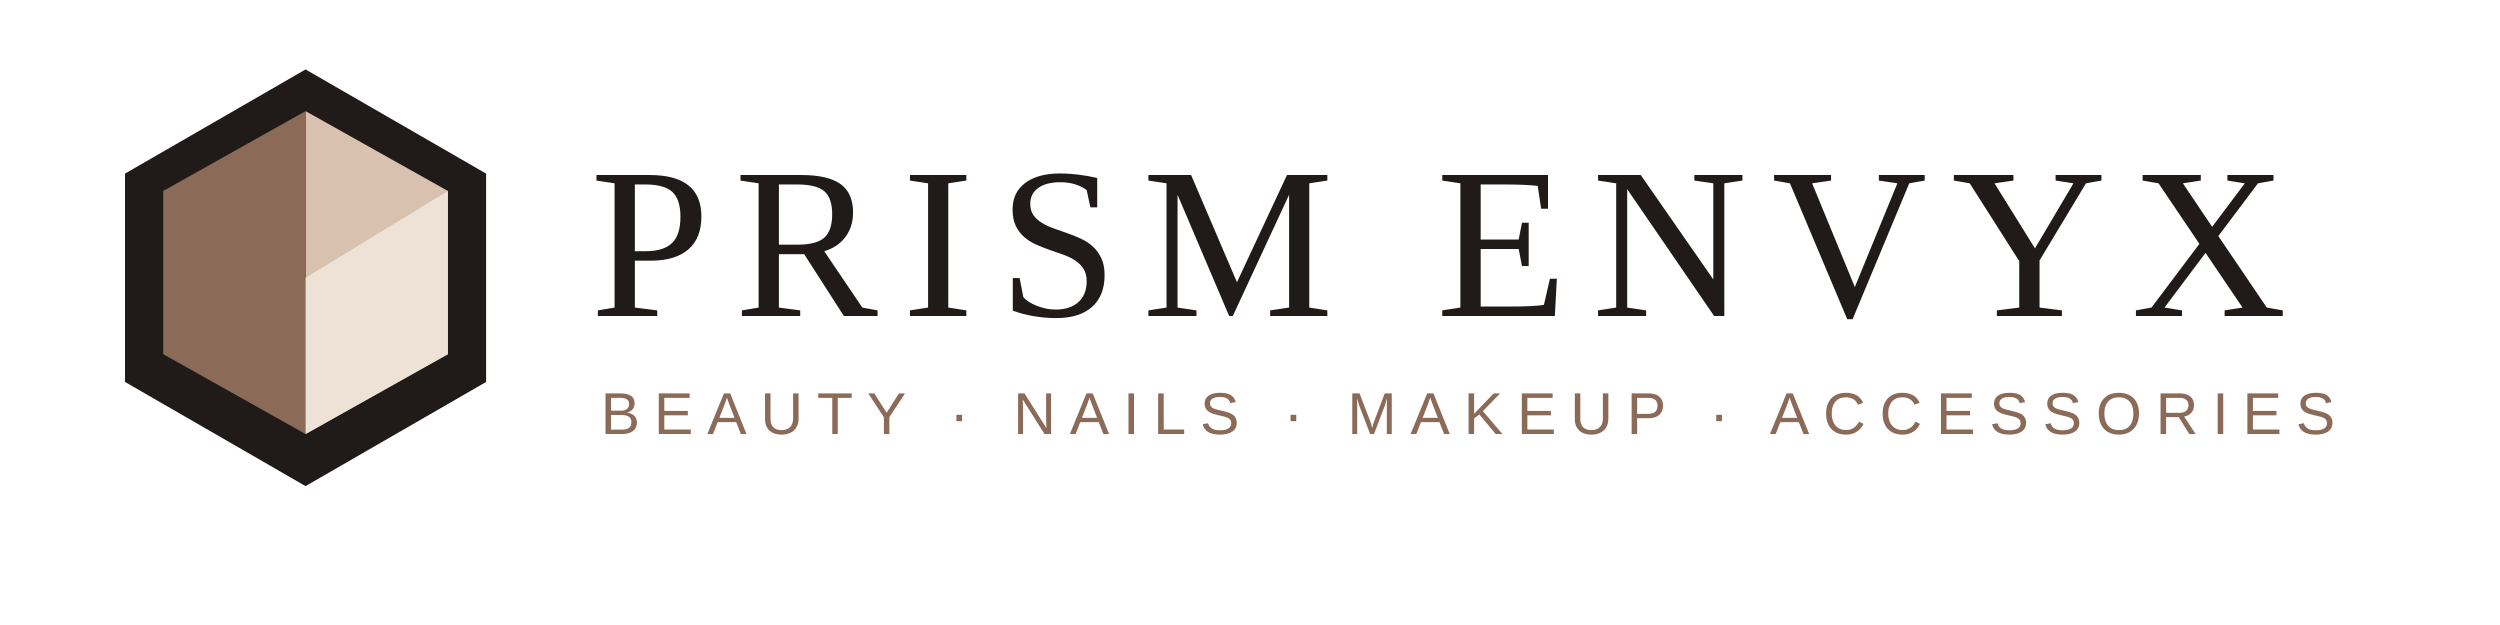
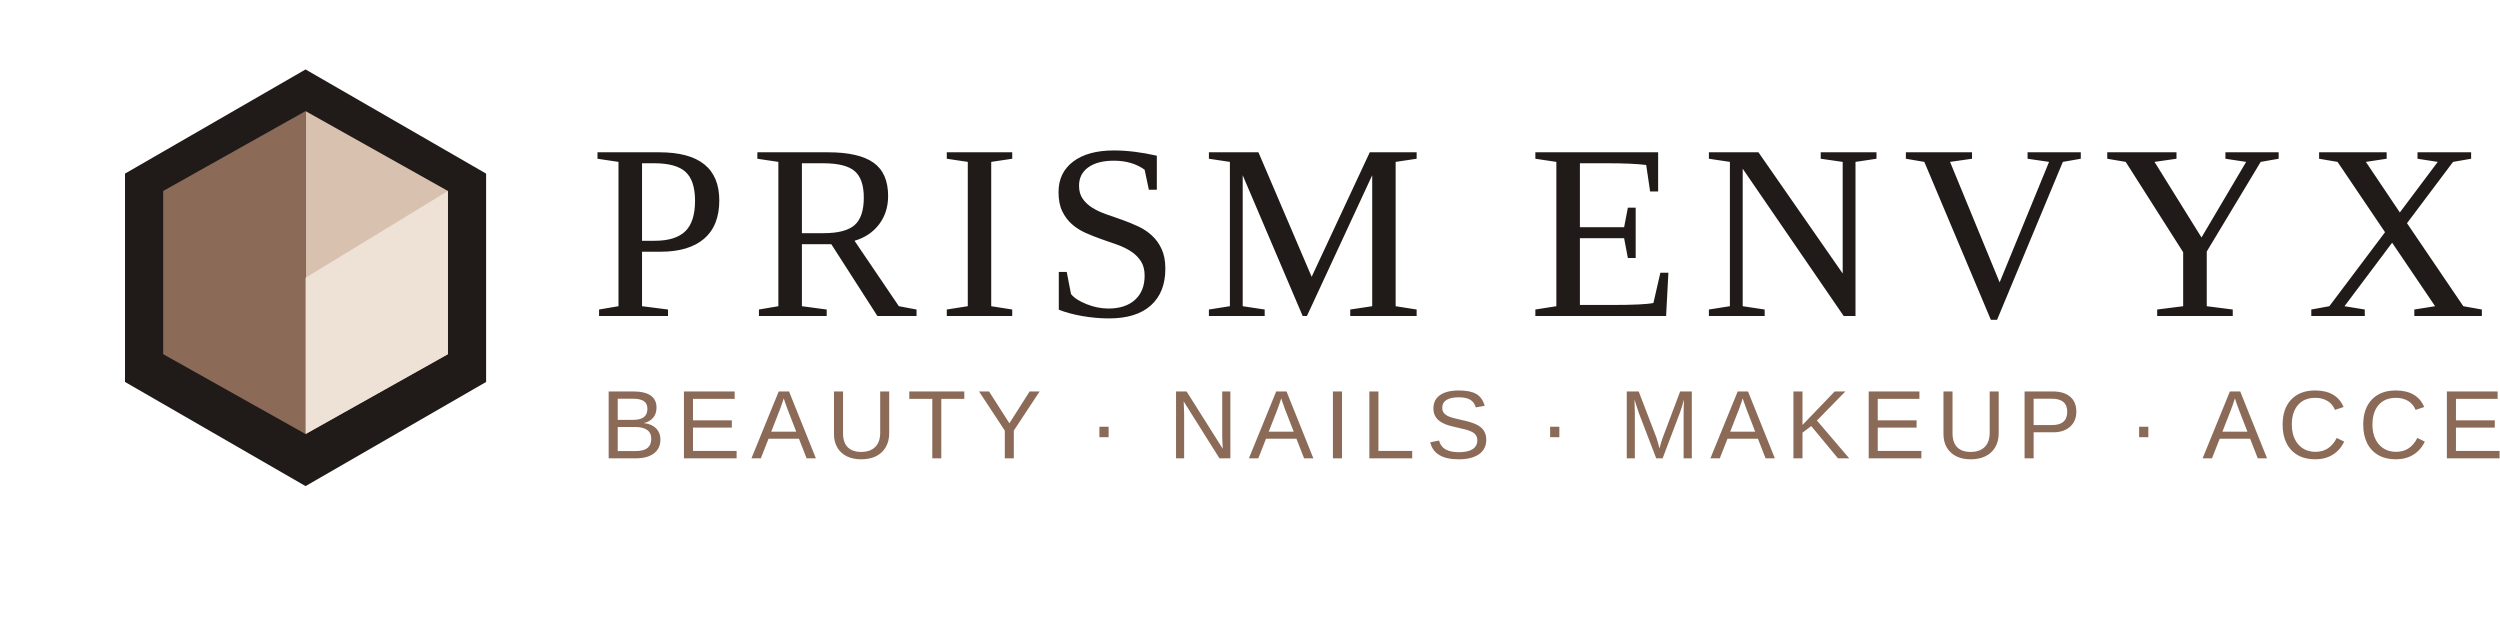
<svg xmlns="http://www.w3.org/2000/svg" viewBox="0 0 720 180" role="img" aria-labelledby="title desc">
  <rect width="720" height="180" fill="none" />
  <g transform="translate(18 20)">
    <path d="M70 0 122 30 122 90 70 120 18 90 18 30Z" fill="#201b19" />
    <path d="M70 12 111 35 111 82 70 105 70 60Z" fill="#d9c1af" />
    <path d="M70 12 29 35 29 82 70 105 70 60Z" fill="#8b6a58" />
    <path d="M70 60 111 35 111 82 70 105Z" fill="#f1e6dc" opacity=".9" />
  </g>
-   <text x="170" y="91" font-family="Georgia,Times New Roman,serif" font-size="62" letter-spacing="7" fill="#201b19">PRISM ENVYX</text>
-   <text x="173" y="125" font-family="Arial,sans-serif" font-size="17" letter-spacing="4" fill="#8b6a58">BEAUTY · NAILS · MAKEUP · ACCESSORIES</text>
+   <text x="170" y="91" font-family="Georgia,Times New Roman,serif" font-size="72" letter-spacing="6" fill="#201b19">PRISM ENVYX</text>
+   <text x="173" y="132" font-family="Arial,sans-serif" font-size="28" letter-spacing="3" fill="#8b6a58">BEAUTY · NAILS · MAKEUP · ACCESSORIES</text>
</svg>
